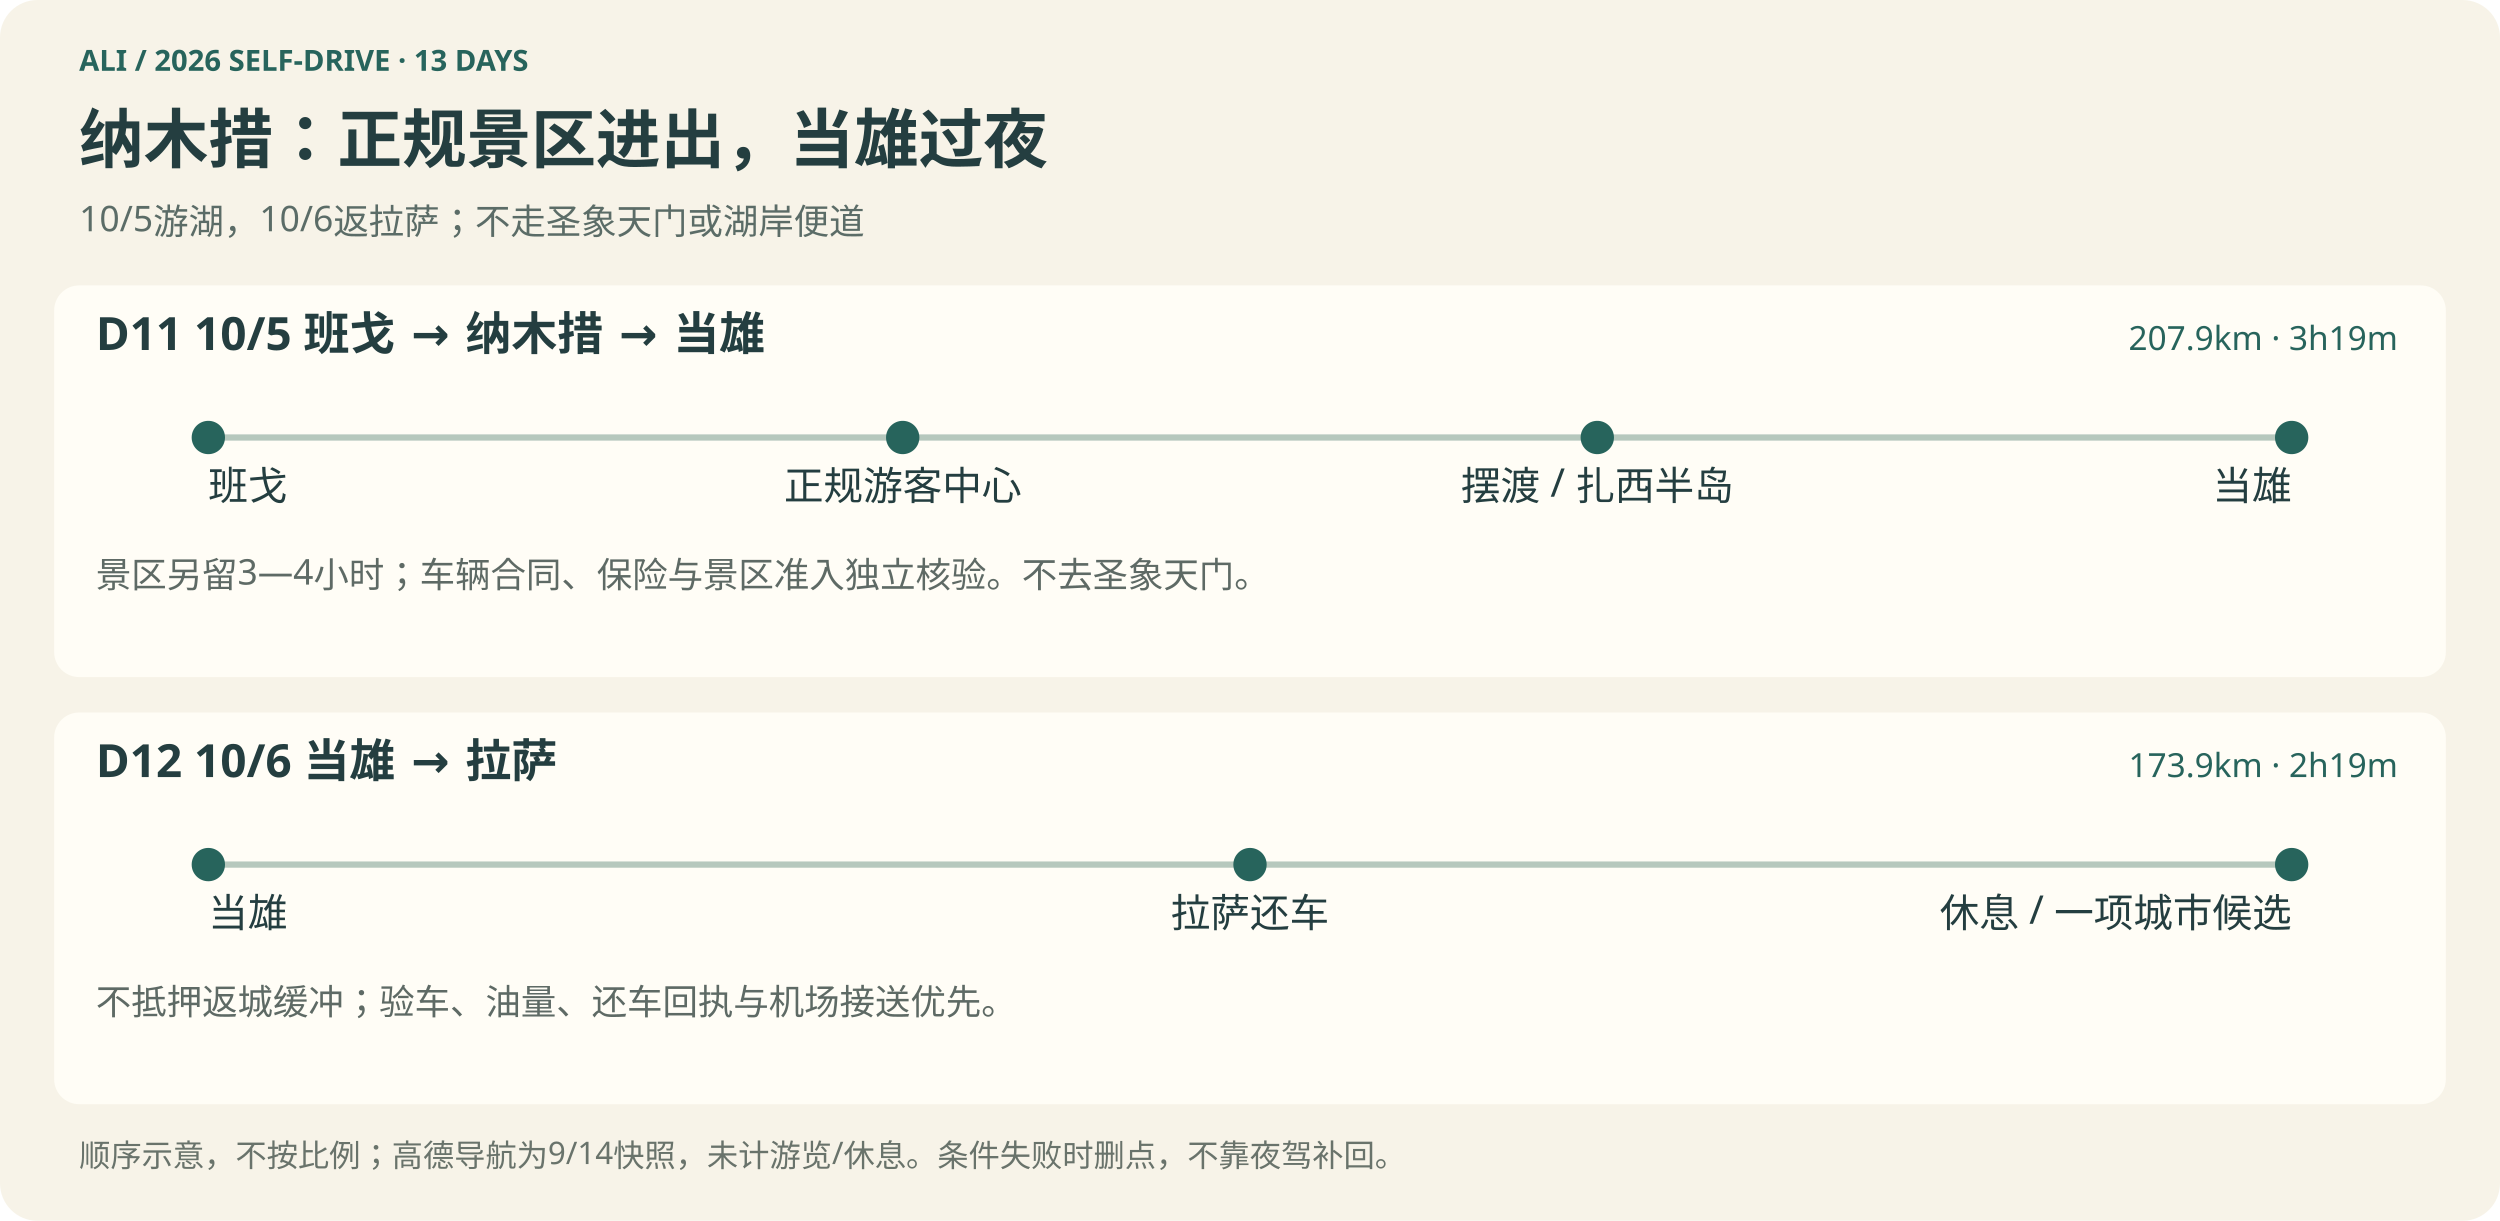
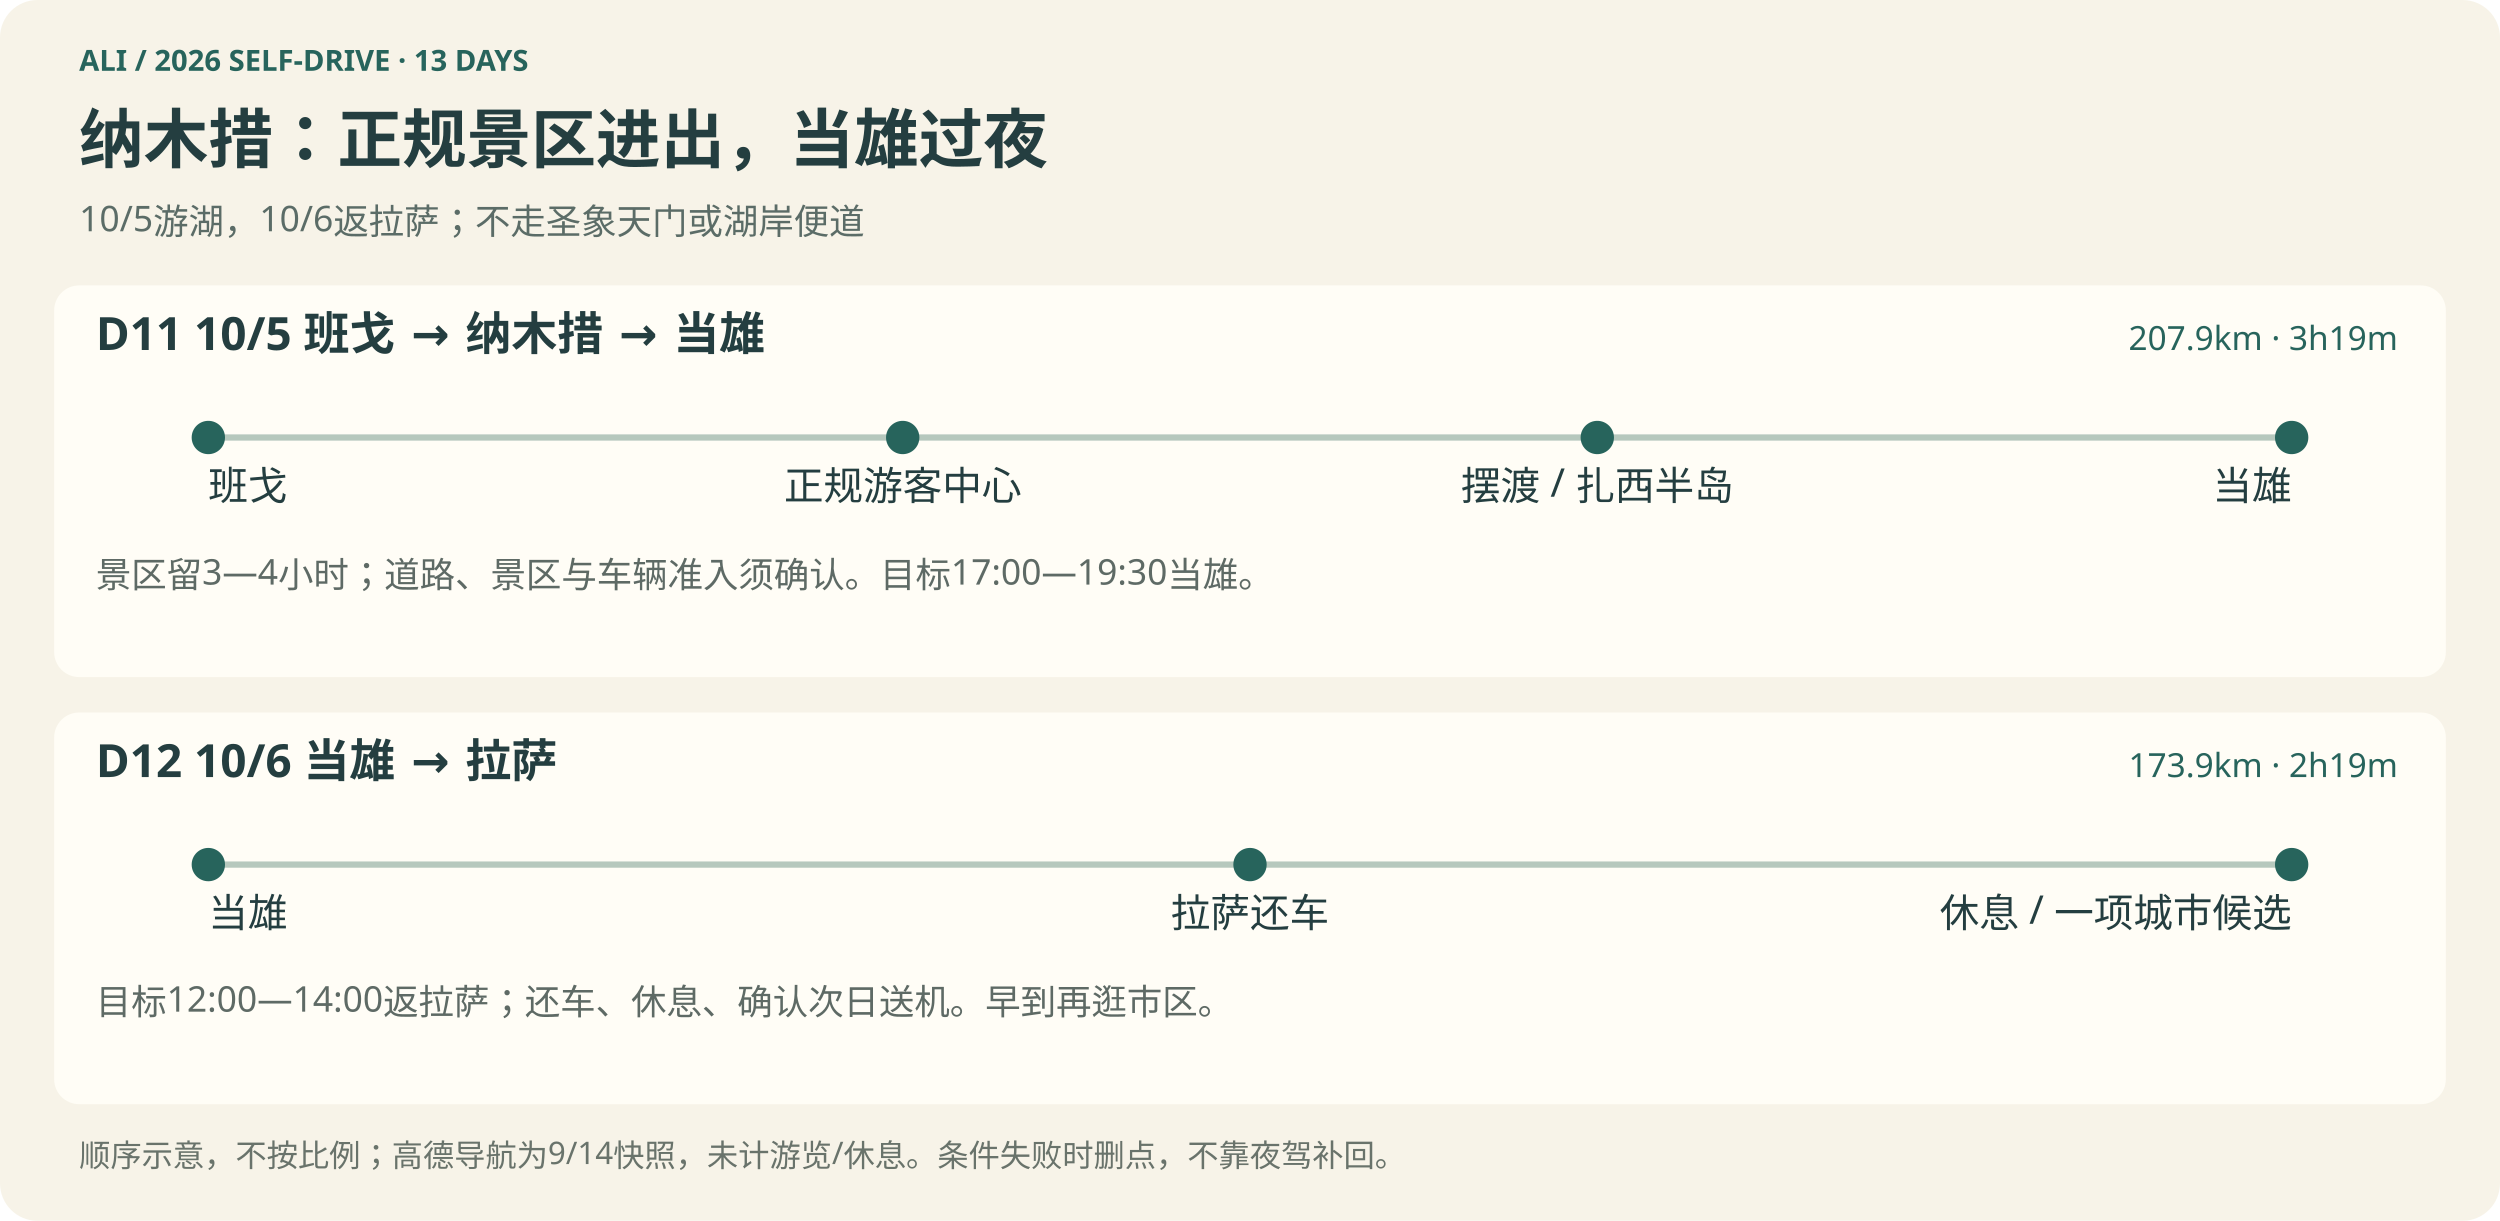
<svg xmlns="http://www.w3.org/2000/svg" viewBox="0 0 1200 586" class="ali-route-map" role="img">
  <g font-family="PingFang SC,Microsoft YaHei,sans-serif">
    <rect width="1200" height="586" rx="18" fill="#f7f3e8" />
    <text x="38.0" y="34.0" font-size="14" fill="#27645c" text-anchor="start" font-weight="600">ALI / 2026     SELF-DRIVE · 13 DAYS</text>
    <text x="38.0" y="78.0" font-size="31" fill="#243e40" text-anchor="start" font-weight="700">纳木措：正规景区进出，当雄过夜</text>
    <text x="38.0" y="111.0" font-size="17" fill="#5b6c67" text-anchor="start" font-weight="400">10/5游湖，10/6返拉萨；不走圣象天门或湖岸便道</text>
    <rect x="26" y="137" width="1148" height="188" rx="12" fill="#fffdf6" />
    <text x="46.0" y="168.0" font-size="22" fill="#243e40" text-anchor="start" font-weight="600">D11  10/5  班戈 → 纳木措 → 当雄</text>
    <text x="1151.0" y="168.0" font-size="16" fill="#27645c" text-anchor="end" font-weight="400">207.9km · 3h19m</text>
    <g data-layer="route-a">
      <line x1="100" y1="210" x2="1100" y2="210" stroke="#b6c8bd" stroke-width="3" />
    </g>
    <g data-layer="sights-core">
-       <g class="point tier-1" data-point-id="d11-stop-0" data-title="班戈" data-summary="景区另留3—4小时；车辆合同、保险与景区准入独立核验。不去圣象天门。" data-day-a="D11" data-kind="viewpoint" data-tier="1" data-action="core" data-status="documented" data-route-scope="A" data-elevation="" data-cost-basis="2026-09-14规划；点位与连线不是停车、准入或飞行许可。">
+       <g class="point tier-1" data-point-id="d11-stop-0" data-title="班戈" data-summary="景区留3—4小时；道路、景区与车辆准入须确认。目标17:00—19:30当雄。" data-day-a="D11" data-kind="viewpoint" data-tier="1" data-action="core" data-status="documented" data-route-scope="A" data-elevation="" data-cost-basis="2026-09-14规划；点位与连线不是停车、准入或飞行许可。">
        <circle class="point-symbol" cx="100.0" cy="210" r="8" fill="#27645c" />
        <text x="100.0" y="240.0" font-size="19" fill="#243e40" text-anchor="start" font-weight="500">班戈</text>
      </g>
-       <g class="point tier-1" data-point-id="d11-stop-1" data-title="正规游客中心" data-summary="景区另留3—4小时；车辆合同、保险与景区准入独立核验。不去圣象天门。" data-day-a="D11" data-kind="viewpoint" data-tier="1" data-action="core" data-status="documented" data-route-scope="A" data-elevation="" data-cost-basis="2026-09-14规划；点位与连线不是停车、准入或飞行许可。">
+       <g class="point tier-1" data-point-id="d11-stop-1" data-title="正规游客中心" data-summary="景区留3—4小时；道路、景区与车辆准入须确认。目标17:00—19:30当雄。" data-day-a="D11" data-kind="viewpoint" data-tier="1" data-action="core" data-status="documented" data-route-scope="A" data-elevation="" data-cost-basis="2026-09-14规划；点位与连线不是停车、准入或飞行许可。">
        <circle class="point-symbol" cx="433.3" cy="210" r="8" fill="#27645c" />
        <text x="433.3" y="240.0" font-size="19" fill="#243e40" text-anchor="middle" font-weight="500">正规游客中心</text>
      </g>
-       <g class="point tier-1" data-point-id="d11-stop-2" data-title="摆渡 / 扎西半岛" data-summary="景区另留3—4小时；车辆合同、保险与景区准入独立核验。不去圣象天门。" data-day-a="D11" data-kind="viewpoint" data-tier="1" data-action="core" data-status="documented" data-route-scope="A" data-elevation="" data-cost-basis="2026-09-14规划；点位与连线不是停车、准入或飞行许可。">
+       <g class="point tier-1" data-point-id="d11-stop-2" data-title="摆渡 / 扎西半岛" data-summary="景区留3—4小时；道路、景区与车辆准入须确认。目标17:00—19:30当雄。" data-day-a="D11" data-kind="viewpoint" data-tier="1" data-action="core" data-status="documented" data-route-scope="A" data-elevation="" data-cost-basis="2026-09-14规划；点位与连线不是停车、准入或飞行许可。">
        <circle class="point-symbol" cx="766.7" cy="210" r="8" fill="#27645c" />
        <text x="766.7" y="240.0" font-size="19" fill="#243e40" text-anchor="middle" font-weight="500">摆渡 / 扎西半岛</text>
      </g>
-       <g class="point tier-1" data-point-id="d11-stop-3" data-title="当雄" data-summary="景区另留3—4小时；车辆合同、保险与景区准入独立核验。不去圣象天门。" data-day-a="D11" data-kind="viewpoint" data-tier="1" data-action="core" data-status="documented" data-route-scope="A" data-elevation="" data-cost-basis="2026-09-14规划；点位与连线不是停车、准入或飞行许可。">
+       <g class="point tier-1" data-point-id="d11-stop-3" data-title="当雄" data-summary="景区留3—4小时；道路、景区与车辆准入须确认。目标17:00—19:30当雄。" data-day-a="D11" data-kind="viewpoint" data-tier="1" data-action="core" data-status="documented" data-route-scope="A" data-elevation="" data-cost-basis="2026-09-14规划；点位与连线不是停车、准入或飞行许可。">
        <circle class="point-symbol" cx="1100.0" cy="210" r="8" fill="#27645c" />
        <text x="1100.0" y="240.0" font-size="19" fill="#243e40" text-anchor="end" font-weight="500">当雄</text>
      </g>
    </g>
-     <text x="46.0" y="282.0" font-size="17" fill="#5e6a65" text-anchor="start" font-weight="400">景区另留3—4小时；车辆合同、保险与景区准入独立核验。不去圣象天门。</text>
+     <text x="46.0" y="282.0" font-size="17" fill="#5e6a65" text-anchor="start" font-weight="400">景区留3—4小时；道路、景区与车辆准入须确认。目标17:00—19:30当雄。</text>
    <rect x="26" y="342" width="1148" height="188" rx="12" fill="#fffdf6" />
    <text x="46.0" y="373.0" font-size="22" fill="#243e40" text-anchor="start" font-weight="600">D12  10/6  当雄 → 拉萨</text>
    <text x="1151.0" y="373.0" font-size="16" fill="#27645c" text-anchor="end" font-weight="400">173.9km · 2h19m</text>
    <g data-layer="route-a">
      <line x1="100" y1="415" x2="1100" y2="415" stroke="#b6c8bd" stroke-width="3" />
    </g>
    <g data-layer="sights-core">
-       <g class="point tier-1" data-point-id="d12-stop-0" data-title="当雄" data-summary="不抵押返城缓冲；验车、油量、还车回执与机场接送优先。" data-day-a="D12" data-kind="viewpoint" data-tier="1" data-action="core" data-status="documented" data-route-scope="A" data-elevation="" data-cost-basis="2026-09-14规划；点位与连线不是停车、准入或飞行许可。">
+       <g class="point tier-1" data-point-id="d12-stop-0" data-title="当雄" data-summary="目标12:00—14:00返拉萨；还车、休息、确认次日送机。早到再逛市区。" data-day-a="D12" data-kind="viewpoint" data-tier="1" data-action="core" data-status="documented" data-route-scope="A" data-elevation="" data-cost-basis="2026-09-14规划；点位与连线不是停车、准入或飞行许可。">
        <circle class="point-symbol" cx="100.0" cy="415" r="8" fill="#27645c" />
        <text x="100.0" y="445.0" font-size="19" fill="#243e40" text-anchor="start" font-weight="500">当雄</text>
      </g>
-       <g class="point tier-1" data-point-id="d12-stop-1" data-title="拉萨还车" data-summary="不抵押返城缓冲；验车、油量、还车回执与机场接送优先。" data-day-a="D12" data-kind="viewpoint" data-tier="1" data-action="core" data-status="documented" data-route-scope="A" data-elevation="" data-cost-basis="2026-09-14规划；点位与连线不是停车、准入或飞行许可。">
+       <g class="point tier-1" data-point-id="d12-stop-1" data-title="拉萨还车" data-summary="目标12:00—14:00返拉萨；还车、休息、确认次日送机。早到再逛市区。" data-day-a="D12" data-kind="viewpoint" data-tier="1" data-action="core" data-status="documented" data-route-scope="A" data-elevation="" data-cost-basis="2026-09-14规划；点位与连线不是停车、准入或飞行许可。">
        <circle class="point-symbol" cx="600.0" cy="415" r="8" fill="#27645c" />
        <text x="600.0" y="445.0" font-size="19" fill="#243e40" text-anchor="middle" font-weight="500">拉萨还车</text>
      </g>
-       <g class="point tier-1" data-point-id="d12-stop-2" data-title="休息 / 一项城市候选" data-summary="不抵押返城缓冲；验车、油量、还车回执与机场接送优先。" data-day-a="D12" data-kind="viewpoint" data-tier="1" data-action="core" data-status="documented" data-route-scope="A" data-elevation="" data-cost-basis="2026-09-14规划；点位与连线不是停车、准入或飞行许可。">
+       <g class="point tier-1" data-point-id="d12-stop-2" data-title="休息 / 一项城市候选" data-summary="目标12:00—14:00返拉萨；还车、休息、确认次日送机。早到再逛市区。" data-day-a="D12" data-kind="viewpoint" data-tier="1" data-action="core" data-status="documented" data-route-scope="A" data-elevation="" data-cost-basis="2026-09-14规划；点位与连线不是停车、准入或飞行许可。">
        <circle class="point-symbol" cx="1100.0" cy="415" r="8" fill="#27645c" />
        <text x="1100.0" y="445.0" font-size="19" fill="#243e40" text-anchor="end" font-weight="500">休息 / 一项城市候选</text>
      </g>
    </g>
-     <text x="46.0" y="487.0" font-size="17" fill="#5e6a65" text-anchor="start" font-weight="400">不抵押返城缓冲；验车、油量、还车回执与机场接送优先。</text>
+     <text x="46.0" y="487.0" font-size="17" fill="#5e6a65" text-anchor="start" font-weight="400">目标12:00—14:00返拉萨；还车、休息、确认次日送机。早到再逛市区。</text>
    <text x="38.0" y="560.0" font-size="15" fill="#69736b" text-anchor="start" font-weight="400">顺序示意，不按比例；高德导航为9/14快照，未计游览/休息。条件失败时删点，不靠夜驾补回。</text>
    <g data-layer="route-a" />
    <g data-layer="route-b" />
    <g data-layer="route-common" />
    <g data-layer="lodging" />
    <g data-layer="sights-core" />
    <g data-layer="sights-secondary" />
    <g data-layer="passes" />
    <g data-layer="places" />
    <g data-layer="culture" />
    <g data-layer="water-landforms" />
    <g data-layer="context-landmarks" />
    <g data-layer="alternatives" />
  </g>
</svg>
